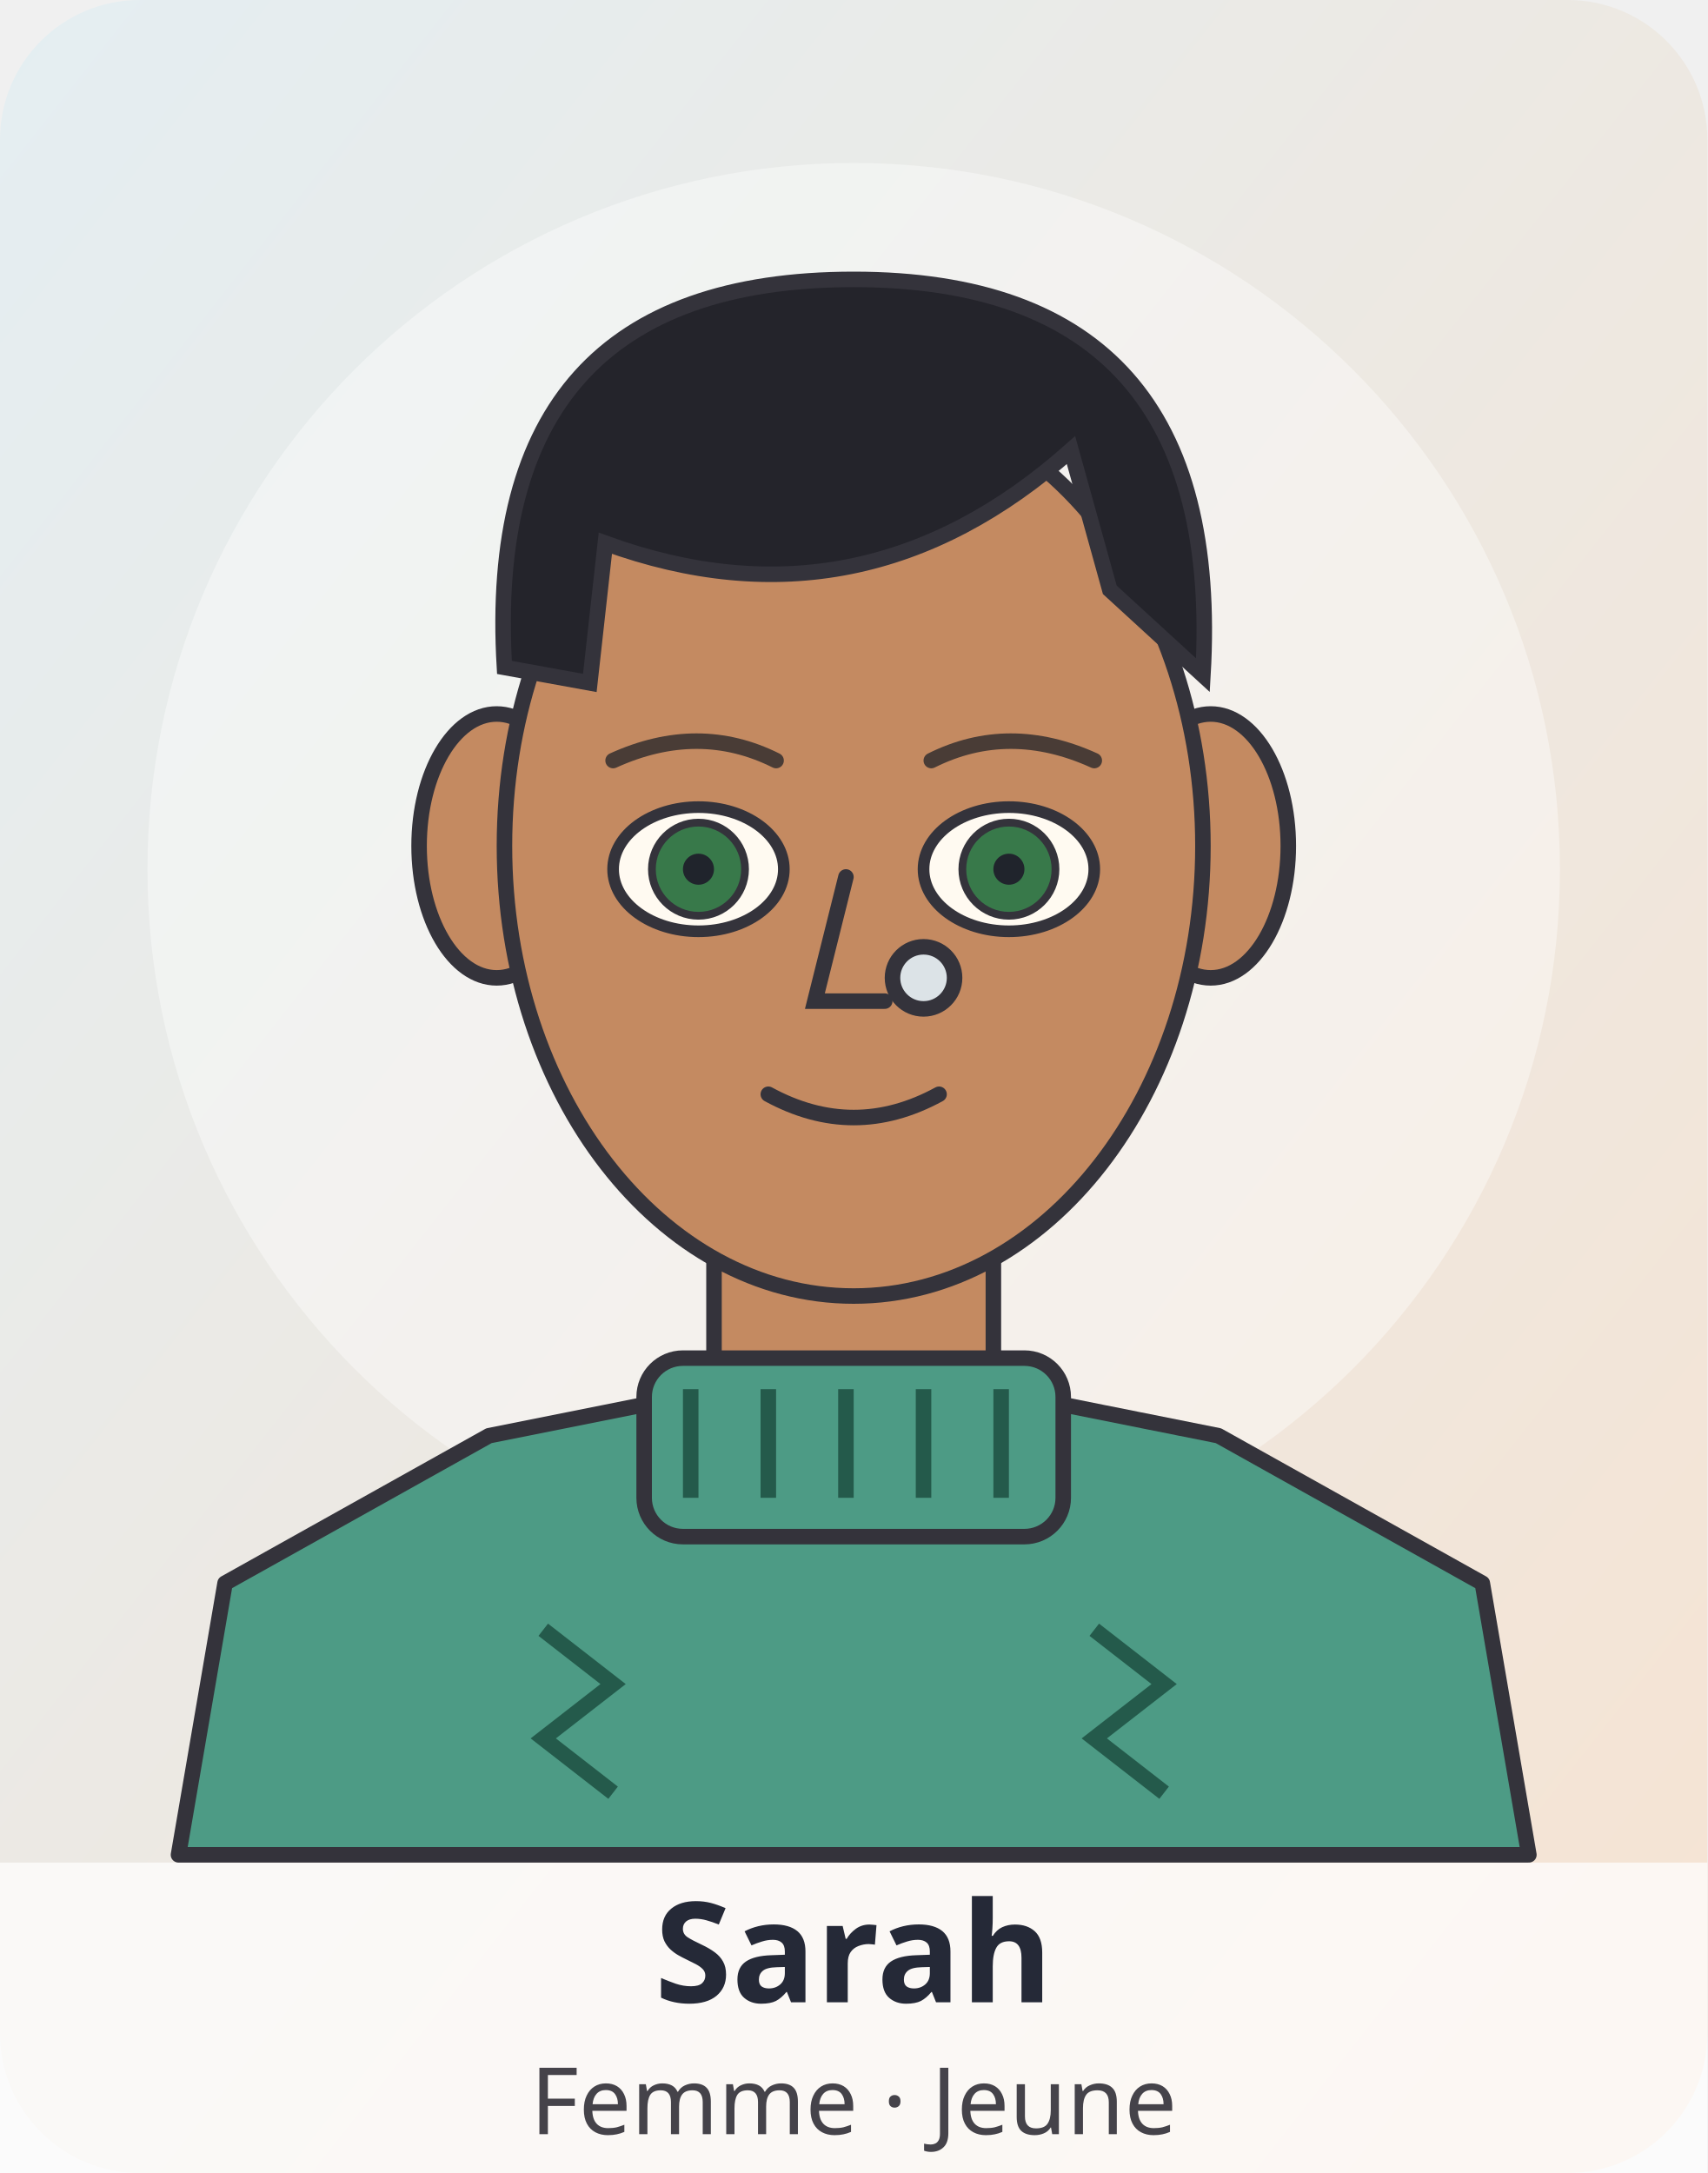
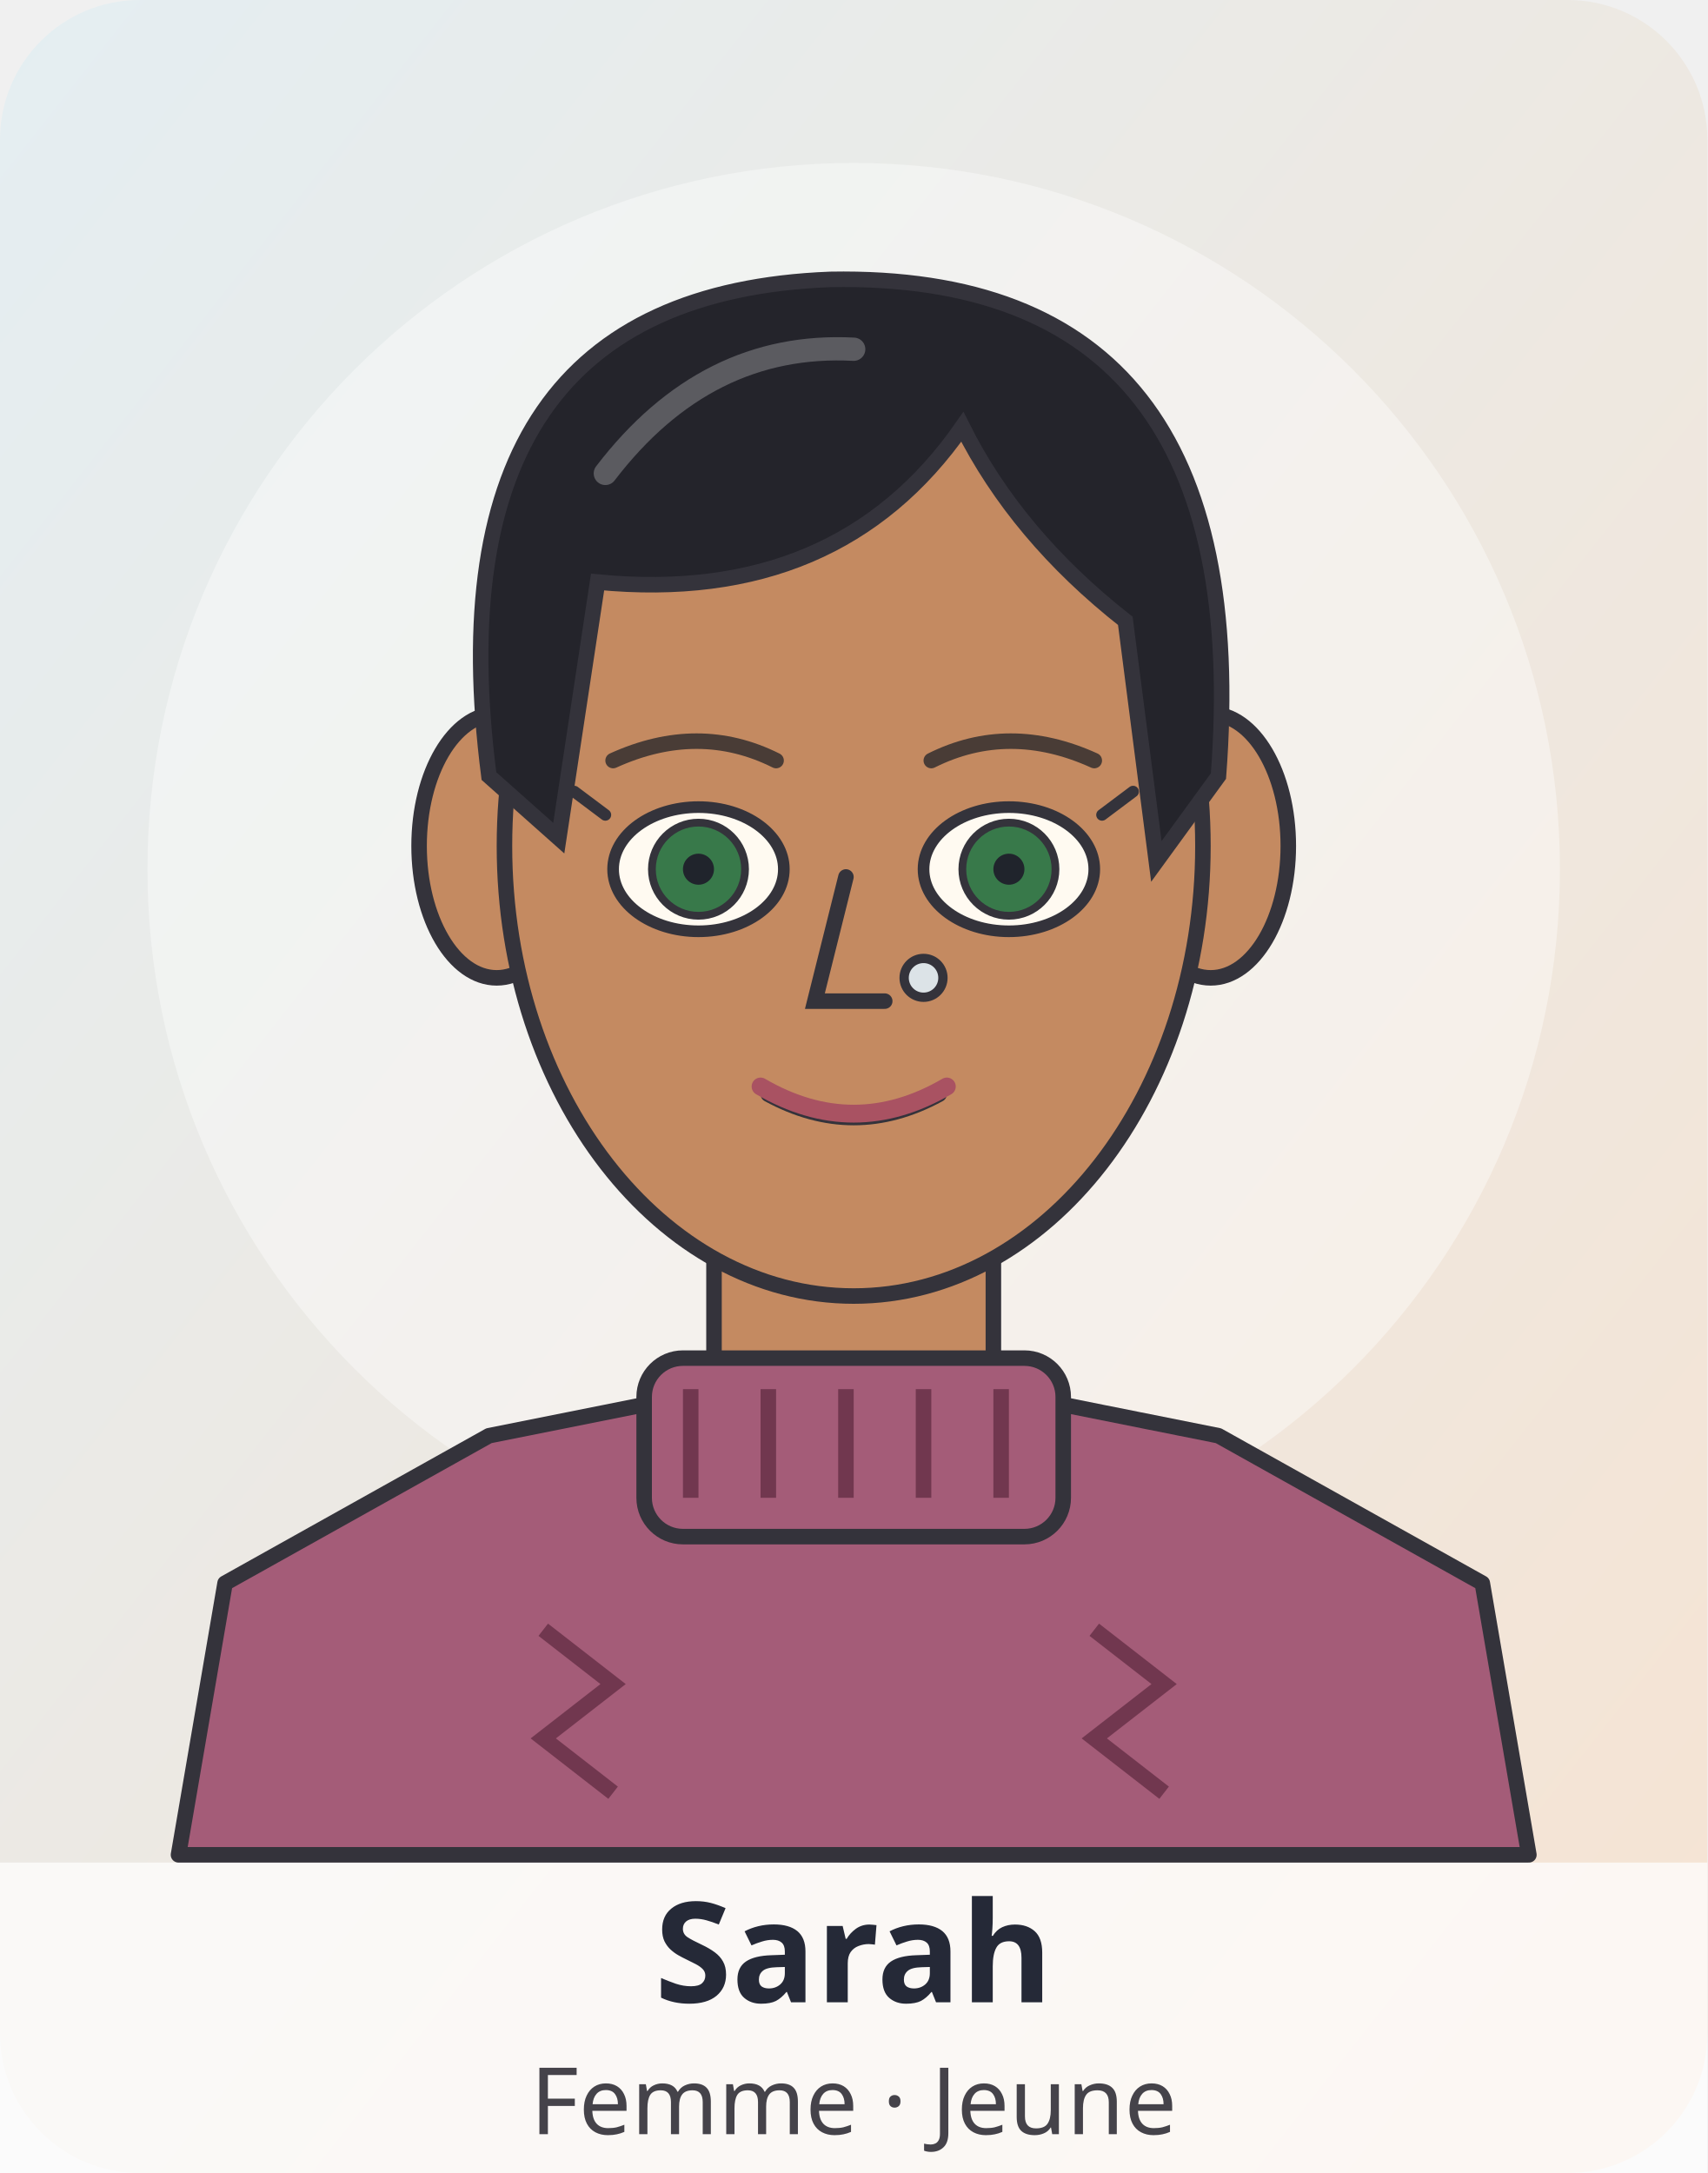
<svg xmlns="http://www.w3.org/2000/svg" viewBox="0 0 220 280" role="img" aria-labelledby="title-c11 desc-c11">
  <defs>
    <linearGradient id="fond-c11" x2="1" y2="1">
      <stop stop-color="#e4eef2" />
      <stop offset="1" stop-color="#f6e3d2" />
    </linearGradient>
  </defs>
  <rect width="220" height="280" rx="18" fill="url(#fond-c11)" />
  <circle cx="110" cy="112" r="91" fill="#fff" opacity=".38" />
  <path d="M0 240 H220 V280 H0Z" fill="#fff" opacity=".72" />
  <path d="M92 153 V186 Q110 203 128 186 V153" fill="#c48a61" stroke="#34333b" stroke-width="2" />
-   <path d="M83 181 L63 185 L29 204 L23 239 L197 239 L191 204 L157 185 L137 181Z" fill="#4d9b85" stroke="#34333b" stroke-width="2" stroke-linejoin="round" />
-   <rect x="83" y="175" width="54" height="23" rx="5" fill="#4d9b85" stroke="#34333b" stroke-width="2" stroke-linejoin="round" />
-   <path d="M89 179 V193 M99 179 V193 M109 179 V193 M119 179 V193 M129 179 V193 M70 210 L79 217 L70 224 L79 231 M141 210 L150 217 L141 224 L150 231" fill="none" stroke="#245a4b" stroke-width="2" />
+   <path d="M83 181 L63 185 L29 204 L23 239 L197 239 L191 204 L157 185 L137 181Z" fill="#a45c78" stroke="#34333b" stroke-width="2" stroke-linejoin="round" />
+   <rect x="83" y="175" width="54" height="23" rx="5" fill="#a45c78" stroke="#34333b" stroke-width="2" stroke-linejoin="round" />
+   <path d="M89 179 V193 M99 179 V193 M109 179 V193 M119 179 V193 M129 179 V193 M70 210 L79 217 L70 224 L79 231 M141 210 L150 217 L141 224 L150 231" fill="none" stroke="#71374f" stroke-width="2" />
  <g fill="#c48a61" stroke="#34333b" stroke-width="2">
    <ellipse cx="64" cy="109" rx="10" ry="17" />
    <ellipse cx="156" cy="109" rx="10" ry="17" />
    <ellipse cx="110" cy="109" rx="45" ry="58" />
  </g>
-   <path d="M65 86 Q62 36 110 36 Q158 36 155 87 L143 76 L138 58 Q111 82 78 70 L76 88Z" fill="#24242b" stroke="#34333b" stroke-width="2" />
+   <path d="M63 100 Q55 38 107 36 Q162 35 157 100 L149 111 L145 80 Q131 69 124 55 Q108 78 77 75 L72 108Z" fill="#24242b" stroke="#34333b" stroke-width="2" />
+   <path d="M78 61 Q91 44 110 45" fill="none" stroke="#fff" stroke-opacity=".25" stroke-width="3" stroke-linecap="round" />
  <g fill="#fffaf1" stroke="#34333b" stroke-width="1.5">
    <ellipse cx="90" cy="112" rx="11" ry="8" />
    <ellipse cx="130" cy="112" rx="11" ry="8" />
  </g>
  <g fill="#38794a" stroke="#34333b" stroke-width="1">
    <circle cx="90" cy="112" r="6" />
    <circle cx="130" cy="112" r="6" />
  </g>
  <g fill="#20242c">
    <circle cx="90" cy="112" r="2" />
    <circle cx="130" cy="112" r="2" />
  </g>
  <path d="M79 98 Q90 93 100 98 M120 98 Q130 93 141 98" fill="none" stroke="#493c36" stroke-width="2" stroke-linecap="round" />
  <path d="M109 113 L105 129 L114 129 M99 141 Q110 147 121 141" fill="none" stroke="#34333b" stroke-width="2" stroke-linecap="round" />
-   <circle cx="119" cy="126" r="4" fill="#dce3e7" stroke="#34333b" stroke-width="2" />
+   <path d="M98 140 Q110 147 122 140" fill="none" stroke="#a95262" stroke-width="2.3" stroke-linecap="round" />
+   <path d="M78 105 L74 102 M142 105 L146 102" fill="none" stroke="#34333b" stroke-width="1.5" stroke-linecap="round" />
+   <circle cx="119" cy="126" r="2.5" fill="#dce3e7" stroke="#34333b" stroke-width="1.2" />
  <text x="110" y="258" text-anchor="middle" font-family="sans-serif" font-size="18" font-weight="700" fill="#252937">Sarah</text>
  <text x="110" y="275" text-anchor="middle" font-family="sans-serif" font-size="12" fill="#45434a">Femme · Jeune</text>
</svg>
